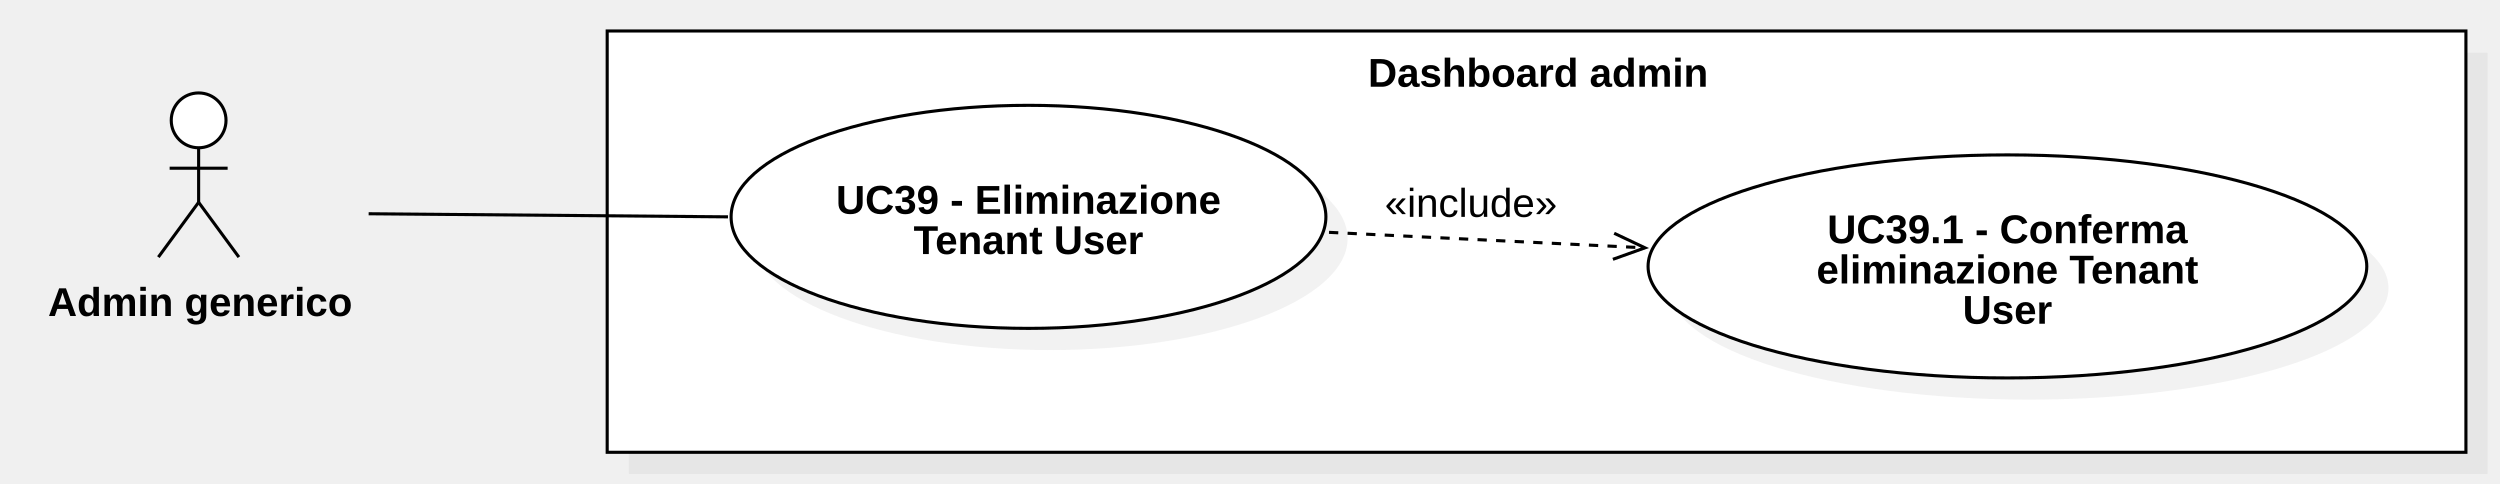
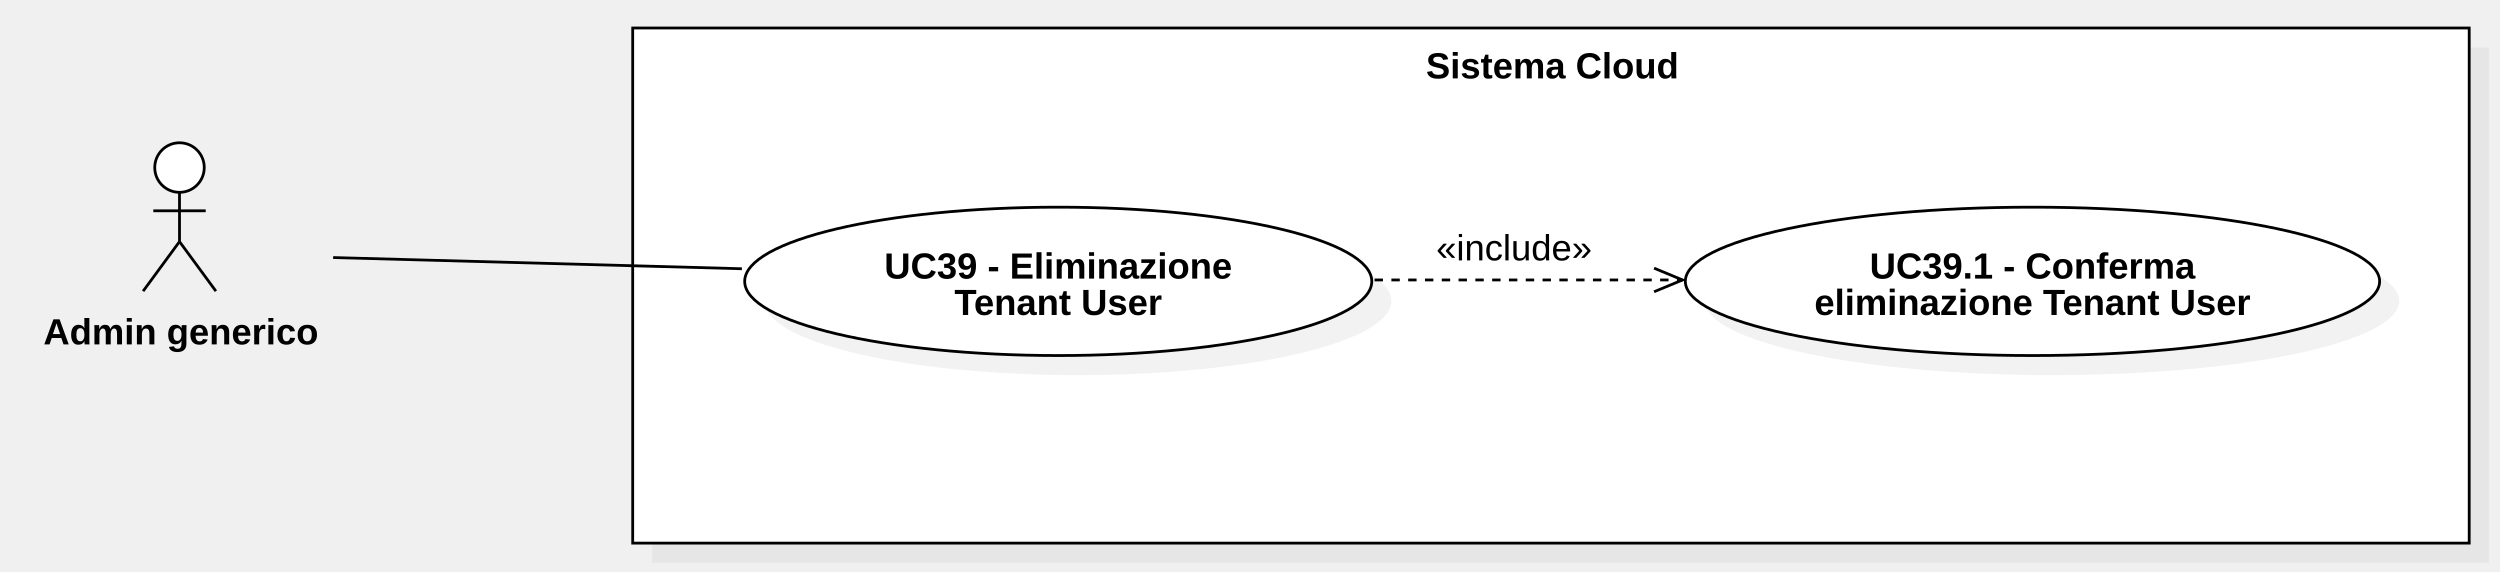
- <svg xmlns="http://www.w3.org/2000/svg" version="1.1" width="807" height="156">
+ <svg xmlns="http://www.w3.org/2000/svg" version="1.1" width="893" height="204">
  <defs />
  <g>
    <g>
-       <rect fill="#C0C0C0" stroke="none" x="782" y="606" width="600" height="136" transform="matrix(1 0 0 1 -579 -589)" fill-opacity="0.2" />
+       <rect fill="#C0C0C0" stroke="none" x="628" y="477" width="656" height="184" transform="matrix(1 0 0 1 -395 -460)" fill-opacity="0.2" />
    </g>
    <g>
-       <rect fill="#ffffff" stroke="none" x="775" y="599" width="600" height="136" transform="matrix(1 0 0 1 -579 -589)" />
+       <rect fill="#ffffff" stroke="none" x="621" y="470" width="656" height="184" transform="matrix(1 0 0 1 -395 -460)" />
    </g>
    <g>
-       <path fill="none" stroke="#000000" paint-order="fill stroke markers" d=" M 196 10 L 796 10 L 796 146 L 196 146 L 196 10 Z Z" stroke-miterlimit="10" stroke-dasharray="" />
+       <path fill="none" stroke="#000000" paint-order="fill stroke markers" d=" M 226 10 L 882 10 L 882 194 L 226 194 L 226 10 Z Z" stroke-miterlimit="10" stroke-dasharray="" />
    </g>
    <g>
      <g>
        <path fill="none" stroke="none" />
-         <text fill="#000000" stroke="none" font-family="Arial" font-size="13px" font-style="normal" font-weight="bold" text-decoration="undefined" x="1075.5" y="612.5" text-anchor="middle" dominant-baseline="central" transform="matrix(1 0 0 1 -579 -589)">Dashboard admin</text>
+         <text fill="#000000" stroke="none" font-family="Arial" font-size="13px" font-style="normal" font-weight="bold" text-decoration="undefined" x="949.5" y="483.5" text-anchor="middle" dominant-baseline="central" transform="matrix(1 0 0 1 -395 -460)">Sistema Cloud</text>
      </g>
    </g>
    <g>
-       <path fill="#ffffff" stroke="none" paint-order="stroke fill markers" d=" M 55.278 38.85 C 55.278 33.962 59.236 30 64.118 30 C 69 30 72.958 33.962 72.958 38.85 C 72.958 43.738 69 47.7 64.118 47.7 C 59.236 47.7 55.278 43.738 55.278 38.85 Z" />
+       <path fill="#ffffff" stroke="none" paint-order="stroke fill markers" d=" M 55.278 59.85 C 55.278 54.962 59.236 51 64.118 51 C 69 51 72.958 54.962 72.958 59.85 C 72.958 64.738 69 68.7 64.118 68.7 C 59.236 68.7 55.278 64.738 55.278 59.85 Z" />
    </g>
    <g>
-       <path fill="none" stroke="#000000" paint-order="fill stroke markers" d=" M 55.278 38.85 C 55.278 33.962 59.236 30 64.118 30 C 69 30 72.958 33.962 72.958 38.85 C 72.958 43.738 69 47.7 64.118 47.7 C 59.236 47.7 55.278 43.738 55.278 38.85 Z" stroke-miterlimit="10" stroke-dasharray="" />
+       <path fill="none" stroke="#000000" paint-order="fill stroke markers" d=" M 55.278 59.85 C 55.278 54.962 59.236 51 64.118 51 C 69 51 72.958 54.962 72.958 59.85 C 72.958 64.738 69 68.7 64.118 68.7 C 59.236 68.7 55.278 64.738 55.278 59.85 Z" stroke-miterlimit="10" stroke-dasharray="" />
    </g>
    <g>
-       <path fill="none" stroke="#000000" paint-order="fill stroke markers" d=" M 64.118 47.7 L 64.118 65.3" stroke-miterlimit="10" stroke-dasharray="" />
+       <path fill="none" stroke="#000000" paint-order="fill stroke markers" d=" M 64.118 68.7 L 64.118 86.3" stroke-miterlimit="10" stroke-dasharray="" />
    </g>
    <g>
-       <path fill="none" stroke="#000000" paint-order="fill stroke markers" d=" M 54.758 54.3 L 73.478 54.3" stroke-miterlimit="10" stroke-dasharray="" />
+       <path fill="none" stroke="#000000" paint-order="fill stroke markers" d=" M 54.758 75.3 L 73.478 75.3" stroke-miterlimit="10" stroke-dasharray="" />
    </g>
    <g>
-       <path fill="none" stroke="#000000" paint-order="fill stroke markers" d=" M 64.118 65.3 L 51.118 83" stroke-miterlimit="10" stroke-dasharray="" />
+       <path fill="none" stroke="#000000" paint-order="fill stroke markers" d=" M 64.118 86.3 L 51.118 104" stroke-miterlimit="10" stroke-dasharray="" />
    </g>
    <g>
-       <path fill="none" stroke="#000000" paint-order="fill stroke markers" d=" M 64.118 65.3 L 77.118 83" stroke-miterlimit="10" stroke-dasharray="" />
+       <path fill="none" stroke="#000000" paint-order="fill stroke markers" d=" M 64.118 86.3 L 77.118 104" stroke-miterlimit="10" stroke-dasharray="" />
    </g>
    <g>
      <g>
        <path fill="none" stroke="none" />
-         <text fill="#000000" stroke="none" font-family="Arial" font-size="13px" font-style="normal" font-weight="bold" text-decoration="undefined" x="643.618" y="686.5" text-anchor="middle" dominant-baseline="central" transform="matrix(1 0 0 1 -579 -589)">Admin generico</text>
+         <text fill="#000000" stroke="none" font-family="Arial" font-size="13px" font-style="normal" font-weight="bold" text-decoration="undefined" x="459.618" y="578.5" text-anchor="middle" dominant-baseline="central" transform="matrix(1 0 0 1 -395 -460)">Admin generico</text>
      </g>
    </g>
    <g>
-       <path fill="#C0C0C0" stroke="none" paint-order="stroke fill markers" d=" M 243 77 C 243 57.118 285.981 41 339 41 C 392.019 41 435 57.118 435 77 C 435 96.882 392.019 113 339 113 C 285.981 113 243 96.882 243 77 Z" fill-opacity="0.2" />
+       <path fill="#C0C0C0" stroke="none" paint-order="stroke fill markers" d=" M 273 107.5 C 273 92.864 323.144 81 385 81 C 446.856 81 497 92.864 497 107.5 C 497 122.136 446.856 134 385 134 C 323.144 134 273 122.136 273 107.5 Z" fill-opacity="0.2" />
    </g>
    <g>
-       <path fill="#ffffff" stroke="none" paint-order="stroke fill markers" d=" M 236 70 C 236 50.118 278.981 34 332 34 C 385.019 34 428 50.118 428 70 C 428 89.882 385.019 106 332 106 C 278.981 106 236 89.882 236 70 Z" />
+       <path fill="#ffffff" stroke="none" paint-order="stroke fill markers" d=" M 266 100.5 C 266 85.864 316.144 74 378 74 C 439.856 74 490 85.864 490 100.5 C 490 115.136 439.856 127 378 127 C 316.144 127 266 115.136 266 100.5 Z" />
    </g>
    <g>
-       <path fill="none" stroke="#000000" paint-order="fill stroke markers" d=" M 236 70 C 236 50.118 278.981 34 332 34 C 385.019 34 428 50.118 428 70 C 428 89.882 385.019 106 332 106 C 278.981 106 236 89.882 236 70 Z" stroke-miterlimit="10" stroke-dasharray="" />
+       <path fill="none" stroke="#000000" paint-order="fill stroke markers" d=" M 266 100.5 C 266 85.864 316.144 74 378 74 C 439.856 74 490 85.864 490 100.5 C 490 115.136 439.856 127 378 127 C 316.144 127 266 115.136 266 100.5 Z" stroke-miterlimit="10" stroke-dasharray="" />
    </g>
    <g>
      <g>
        <path fill="none" stroke="none" />
-         <text fill="#000000" stroke="none" font-family="Arial" font-size="13px" font-style="normal" font-weight="bold" text-decoration="undefined" x="911" y="653.5" text-anchor="middle" dominant-baseline="central" transform="matrix(1 0 0 1 -579 -589)">UC39 - Eliminazione</text>
-         <text fill="#000000" stroke="none" font-family="Arial" font-size="13px" font-style="normal" font-weight="bold" text-decoration="undefined" x="911" y="666.5" text-anchor="middle" dominant-baseline="central" transform="matrix(1 0 0 1 -579 -589)">Tenant User</text>
+         <text fill="#000000" stroke="none" font-family="Arial" font-size="13px" font-style="normal" font-weight="bold" text-decoration="undefined" x="773" y="555" text-anchor="middle" dominant-baseline="central" transform="matrix(1 0 0 1 -395 -460)">UC39 - Eliminazione</text>
+         <text fill="#000000" stroke="none" font-family="Arial" font-size="13px" font-style="normal" font-weight="bold" text-decoration="undefined" x="773" y="568" text-anchor="middle" dominant-baseline="central" transform="matrix(1 0 0 1 -395 -460)">Tenant User</text>
      </g>
    </g>
    <g>
-       <path fill="#C0C0C0" stroke="none" paint-order="stroke fill markers" d=" M 539 93 C 539 73.118 590.935 57 655 57 C 719.065 57 771 73.118 771 93 C 771 112.882 719.065 129 655 129 C 590.935 129 539 112.882 539 93 Z" fill-opacity="0.2" />
+       <path fill="#C0C0C0" stroke="none" paint-order="stroke fill markers" d=" M 609 107.5 C 609 92.864 664.517 81 733 81 C 801.483 81 857 92.864 857 107.5 C 857 122.136 801.483 134 733 134 C 664.517 134 609 122.136 609 107.5 Z" fill-opacity="0.2" />
    </g>
    <g>
-       <path fill="#ffffff" stroke="none" paint-order="stroke fill markers" d=" M 532 86 C 532 66.118 583.935 50 648 50 C 712.065 50 764 66.118 764 86 C 764 105.882 712.065 122 648 122 C 583.935 122 532 105.882 532 86 Z" />
+       <path fill="#ffffff" stroke="none" paint-order="stroke fill markers" d=" M 602 100.5 C 602 85.864 657.517 74 726 74 C 794.483 74 850 85.864 850 100.5 C 850 115.136 794.483 127 726 127 C 657.517 127 602 115.136 602 100.5 Z" />
    </g>
    <g>
-       <path fill="none" stroke="#000000" paint-order="fill stroke markers" d=" M 532 86 C 532 66.118 583.935 50 648 50 C 712.065 50 764 66.118 764 86 C 764 105.882 712.065 122 648 122 C 583.935 122 532 105.882 532 86 Z" stroke-miterlimit="10" stroke-dasharray="" />
+       <path fill="none" stroke="#000000" paint-order="fill stroke markers" d=" M 602 100.5 C 602 85.864 657.517 74 726 74 C 794.483 74 850 85.864 850 100.5 C 850 115.136 794.483 127 726 127 C 657.517 127 602 115.136 602 100.5 Z" stroke-miterlimit="10" stroke-dasharray="" />
    </g>
    <g>
      <g>
        <path fill="none" stroke="none" />
-         <text fill="#000000" stroke="none" font-family="Arial" font-size="13px" font-style="normal" font-weight="bold" text-decoration="undefined" x="1227" y="663" text-anchor="middle" dominant-baseline="central" transform="matrix(1 0 0 1 -579 -589)">UC39.1 - Conferma </text>
-         <text fill="#000000" stroke="none" font-family="Arial" font-size="13px" font-style="normal" font-weight="bold" text-decoration="undefined" x="1227" y="676" text-anchor="middle" dominant-baseline="central" transform="matrix(1 0 0 1 -579 -589)">eliminazione Tenant</text>
-         <text fill="#000000" stroke="none" font-family="Arial" font-size="13px" font-style="normal" font-weight="bold" text-decoration="undefined" x="1227" y="689" text-anchor="middle" dominant-baseline="central" transform="matrix(1 0 0 1 -579 -589)">User</text>
+         <text fill="#000000" stroke="none" font-family="Arial" font-size="13px" font-style="normal" font-weight="bold" text-decoration="undefined" x="1121" y="555" text-anchor="middle" dominant-baseline="central" transform="matrix(1 0 0 1 -395 -460)">UC39.1 - Conferma </text>
+         <text fill="#000000" stroke="none" font-family="Arial" font-size="13px" font-style="normal" font-weight="bold" text-decoration="undefined" x="1121" y="568" text-anchor="middle" dominant-baseline="central" transform="matrix(1 0 0 1 -395 -460)">eliminazione Tenant User</text>
      </g>
    </g>
    <g>
-       <path fill="none" stroke="#000000" paint-order="fill stroke markers" d=" M 119 69 L 235 70" stroke-miterlimit="10" stroke-dasharray="" />
+       <path fill="none" stroke="#000000" paint-order="fill stroke markers" d=" M 119 92 L 265 96" stroke-miterlimit="10" stroke-dasharray="" />
    </g>
    <g>
-       <path fill="none" stroke="#000000" paint-order="fill stroke markers" d=" M 429 75 L 531 80" stroke-miterlimit="10" stroke-dasharray="3" />
+       <path fill="none" stroke="#000000" paint-order="fill stroke markers" d=" M 491 100 L 601 100" stroke-miterlimit="10" stroke-dasharray="3" />
    </g>
    <g>
-       <path fill="none" stroke="#000000" paint-order="fill stroke markers" d=" M 520.643 83.707 L 531 80 L 521.056 75.298" stroke-miterlimit="10" stroke-dasharray="" />
+       <path fill="none" stroke="#000000" paint-order="fill stroke markers" d=" M 590.837 104.21 L 601 100 L 590.837 95.79" stroke-miterlimit="10" stroke-dasharray="" />
    </g>
    <g>
-       <rect fill="#ffffff" stroke="none" x="1026" y="648" width="55.656" height="13" transform="matrix(1 0 0 1 -579 -589)" />
+       <rect fill="#ffffff" stroke="none" x="908" y="542" width="55.656" height="13" transform="matrix(1 0 0 1 -395 -460)" />
    </g>
    <g>
      <g>
        <path fill="none" stroke="none" />
-         <text fill="#000000" stroke="none" font-family="Arial" font-size="13px" font-style="normal" font-weight="normal" text-decoration="undefined" x="1053.828" y="654.5" text-anchor="middle" dominant-baseline="central" transform="matrix(1 0 0 1 -579 -589)">«include»</text>
+         <text fill="#000000" stroke="none" font-family="Arial" font-size="13px" font-style="normal" font-weight="normal" text-decoration="undefined" x="935.828" y="548.5" text-anchor="middle" dominant-baseline="central" transform="matrix(1 0 0 1 -395 -460)">«include»</text>
      </g>
    </g>
  </g>
</svg>
